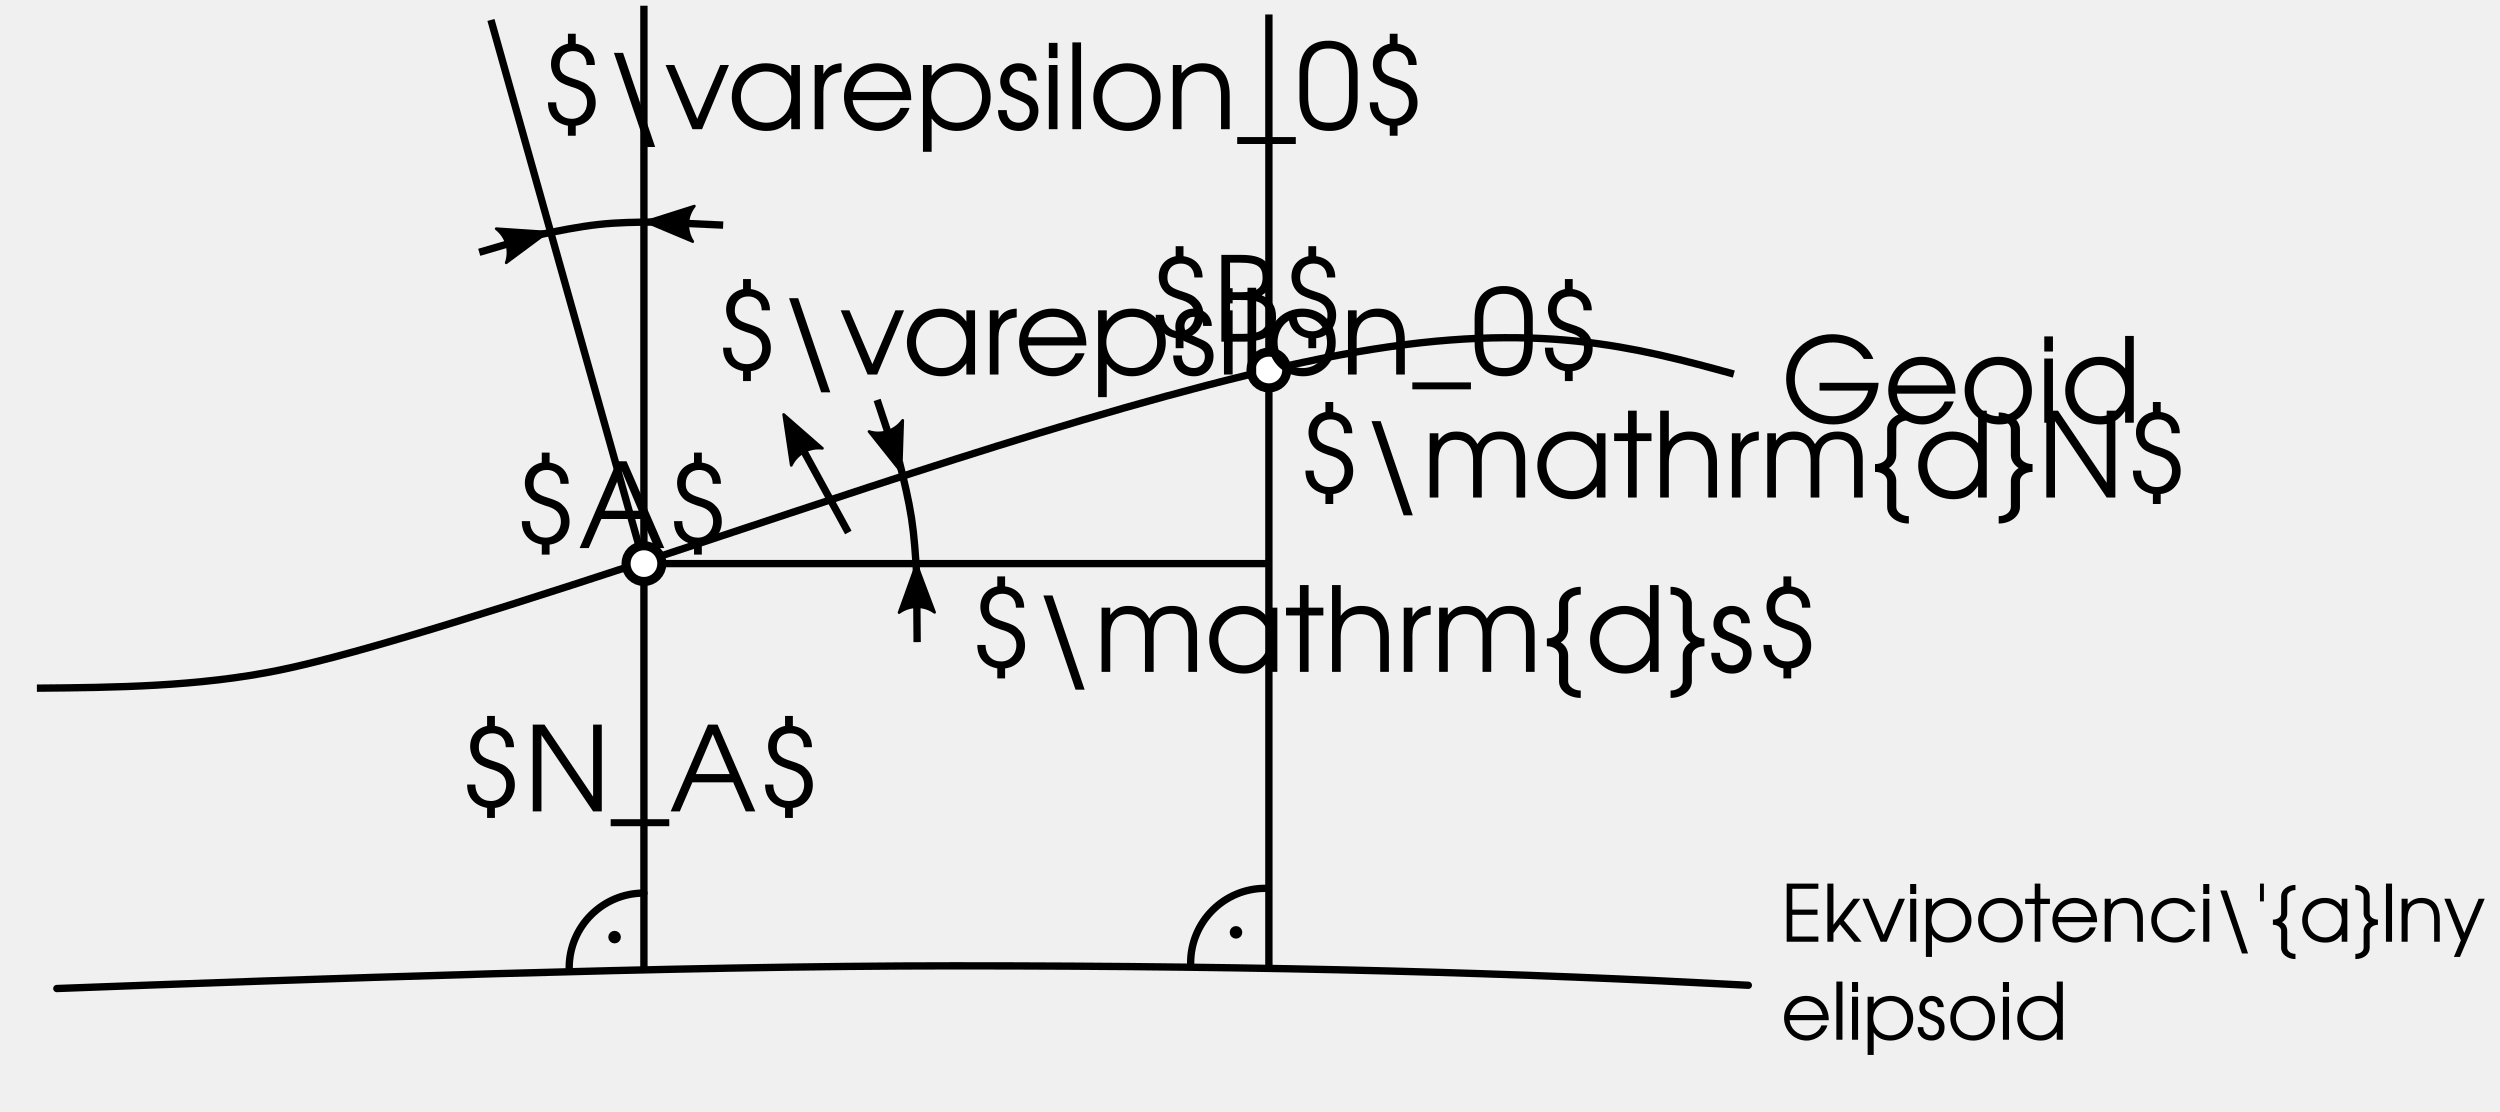
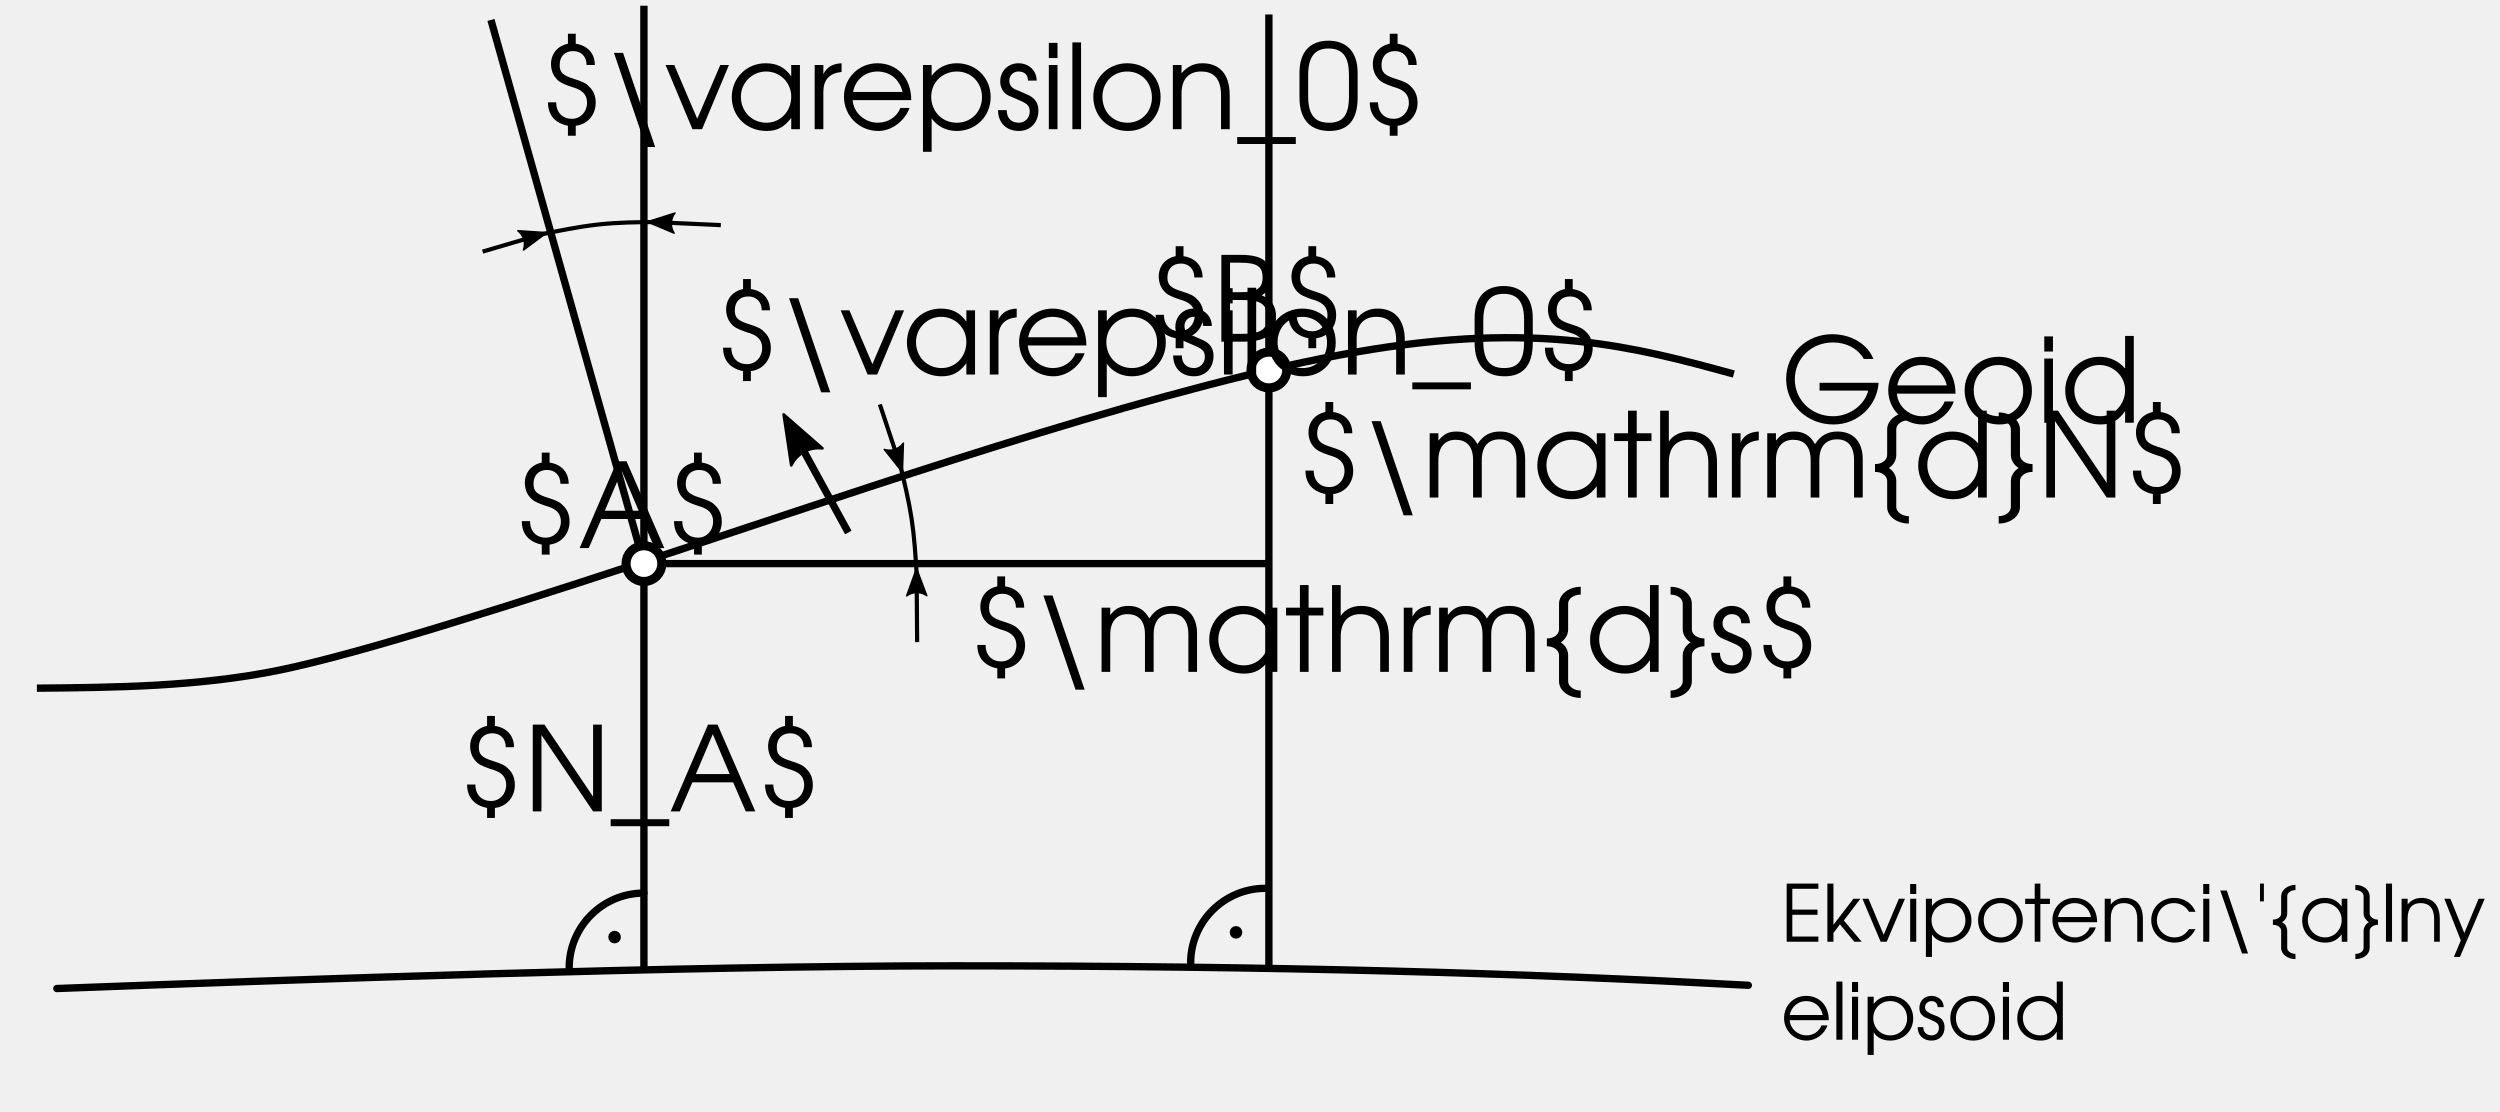
<svg xmlns="http://www.w3.org/2000/svg" xmlns:ns1="http://www.openswatchbook.org/uri/2009/osb" width="90mm" height="40mm" viewBox="0 0 90 40" version="1.1" id="svg8">
  <defs id="defs2">
    <marker style="overflow:visible" id="marker2446" refX="0" refY="0" orient="auto">
      <path transform="scale(-0.6)" d="M 8.719,4.034 -2.207,0.016 8.719,-4.002 c -1.745,2.372 -1.735,5.617 -6e-7,8.035 z" style="fill:#000000;fill-opacity:1;fill-rule:evenodd;stroke:#000000;stroke-width:0.625;stroke-linejoin:round;stroke-opacity:1" id="path2444" />
    </marker>
    <marker style="overflow:visible" id="marker2232" refX="0" refY="0" orient="auto">
      <path transform="scale(0.6)" d="M 8.719,4.034 -2.207,0.016 8.719,-4.002 c -1.745,2.372 -1.735,5.617 -6e-7,8.035 z" style="fill:#000000;fill-opacity:1;fill-rule:evenodd;stroke:#000000;stroke-width:0.625;stroke-linejoin:round;stroke-opacity:1" id="path2230" />
    </marker>
    <linearGradient id="linearGradient1205" ns1:paint="solid">
      <stop style="stop-color:#000000;stop-opacity:1;" offset="0" id="stop1203" />
    </linearGradient>
    <marker style="overflow:visible" id="marker4279" refX="0" refY="0" orient="auto">
      <path transform="scale(-0.6)" d="M 8.719,4.034 -2.207,0.016 8.719,-4.002 c -1.745,2.372 -1.735,5.617 -6e-7,8.035 z" style="fill:#000000;fill-opacity:1;fill-rule:evenodd;stroke:#000000;stroke-width:0.625;stroke-linejoin:round;stroke-opacity:1" id="path4277" />
    </marker>
    <marker style="overflow:visible" id="marker3811" refX="0" refY="0" orient="auto">
      <path transform="scale(-0.6)" d="M 8.719,4.034 -2.207,0.016 8.719,-4.002 c -1.745,2.372 -1.735,5.617 -6e-7,8.035 z" style="fill:#000000;fill-opacity:1;fill-rule:evenodd;stroke:#000000;stroke-width:0.625;stroke-linejoin:round;stroke-opacity:1" id="path3809" />
    </marker>
    <marker style="overflow:visible" id="marker2639" refX="0" refY="0" orient="auto">
      <path transform="scale(0.6)" d="M 8.719,4.034 -2.207,0.016 8.719,-4.002 c -1.745,2.372 -1.735,5.617 -6e-7,8.035 z" style="fill:#000000;fill-opacity:1;fill-rule:evenodd;stroke:#000000;stroke-width:0.625;stroke-linejoin:round;stroke-opacity:1" id="path2637" />
    </marker>
    <marker style="overflow:visible" id="Arrow1Mstart" refX="0" refY="0" orient="auto">
      <path transform="matrix(0.4,0,0,0.4,4,0)" style="fill:#000000;fill-opacity:1;fill-rule:evenodd;stroke:#000000;stroke-width:1pt;stroke-opacity:1" d="M 0,0 5,-5 -12.5,0 5,5 Z" id="path2093" />
    </marker>
    <marker style="overflow:visible" id="marker1847" refX="0" refY="0" orient="auto">
      <path transform="scale(-0.6)" d="M 8.719,4.034 -2.207,0.016 8.719,-4.002 c -1.745,2.372 -1.735,5.617 -6e-7,8.035 z" style="fill:#000000;fill-opacity:1;fill-rule:evenodd;stroke:#000000;stroke-width:0.625;stroke-linejoin:round;stroke-opacity:1" id="path1845" />
    </marker>
    <marker style="overflow:visible" id="Arrow2Mstart" refX="0" refY="0" orient="auto">
      <path transform="scale(0.6)" d="M 8.719,4.034 -2.207,0.016 8.719,-4.002 c -1.745,2.372 -1.735,5.617 -6e-7,8.035 z" style="fill:#000000;fill-opacity:1;fill-rule:evenodd;stroke:#000000;stroke-width:0.625;stroke-linejoin:round;stroke-opacity:1" id="path891" />
    </marker>
    <marker style="overflow:visible" id="marker1347" refX="0" refY="0" orient="auto">
      <path transform="matrix(-0.8,0,0,-0.8,-10,0)" style="fill:#000000;fill-opacity:1;fill-rule:evenodd;stroke:#000000;stroke-width:1pt;stroke-opacity:1" d="M 0,0 5,-5 -12.5,0 5,5 Z" id="path1345" />
    </marker>
    <marker style="overflow:visible" id="marker1259" refX="0" refY="0" orient="auto">
      <path transform="scale(-0.6)" d="M 8.719,4.034 -2.207,0.016 8.719,-4.002 c -1.745,2.372 -1.735,5.617 -6e-7,8.035 z" style="fill:#000000;fill-opacity:1;fill-rule:evenodd;stroke:#000000;stroke-width:0.625;stroke-linejoin:round;stroke-opacity:1" id="path1257" />
    </marker>
    <marker style="overflow:visible" id="Arrow2Mend" refX="0" refY="0" orient="auto">
      <path transform="scale(-0.6)" d="M 8.719,4.034 -2.207,0.016 8.719,-4.002 c -1.745,2.372 -1.735,5.617 -6e-7,8.035 z" style="fill:#000000;fill-opacity:1;fill-rule:evenodd;stroke:#000000;stroke-width:0.625;stroke-linejoin:round;stroke-opacity:1" id="path894" />
    </marker>
    <marker style="overflow:visible" id="Arrow1Mend" refX="0" refY="0" orient="auto">
      <path transform="matrix(-0.4,0,0,-0.4,-4,0)" style="fill:#000000;fill-opacity:1;fill-rule:evenodd;stroke:#000000;stroke-width:1pt;stroke-opacity:1" d="M 0,0 5,-5 -12.5,0 5,5 Z" id="path876" />
    </marker>
    <marker style="overflow:visible" id="Arrow2Lend" refX="0" refY="0" orient="auto">
      <path transform="matrix(-1.1,0,0,-1.1,-1.1,0)" d="M 8.719,4.034 -2.207,0.016 8.719,-4.002 c -1.745,2.372 -1.735,5.617 -6e-7,8.035 z" style="fill:#000000;fill-opacity:1;fill-rule:evenodd;stroke:#000000;stroke-width:0.625;stroke-linejoin:round;stroke-opacity:1" id="path888" />
    </marker>
    <marker style="overflow:visible" id="Arrow1Lend" refX="0" refY="0" orient="auto">
      <path transform="matrix(-0.8,0,0,-0.8,-10,0)" style="fill:#000000;fill-opacity:1;fill-rule:evenodd;stroke:#000000;stroke-width:1pt;stroke-opacity:1" d="M 0,0 5,-5 -12.5,0 5,5 Z" id="path870" />
    </marker>
    <marker style="overflow:visible" id="marker1945-6" refX="0" refY="0" orient="auto">
      <path transform="scale(-0.6)" d="M 8.719,4.034 -2.207,0.016 8.719,-4.002 c -1.745,2.372 -1.735,5.617 -6e-7,8.035 z" style="fill:#000000;fill-opacity:1;fill-rule:evenodd;stroke:#000000;stroke-width:0.625;stroke-linejoin:round;stroke-opacity:1" id="path1943-2" />
    </marker>
    <marker style="overflow:visible" id="marker1945-1" refX="0" refY="0" orient="auto">
      <path transform="scale(-0.6)" d="M 8.719,4.034 -2.207,0.016 8.719,-4.002 c -1.745,2.372 -1.735,5.617 -6e-7,8.035 z" style="fill:#000000;fill-opacity:1;fill-rule:evenodd;stroke:#000000;stroke-width:0.625;stroke-linejoin:round;stroke-opacity:1" id="path1943-0" />
    </marker>
    <marker style="overflow:visible" id="marker1945-0" refX="0" refY="0" orient="auto">
      <path transform="scale(-0.6)" d="M 8.719,4.034 -2.207,0.016 8.719,-4.002 c -1.745,2.372 -1.735,5.617 -6e-7,8.035 z" style="fill:#000000;fill-opacity:1;fill-rule:evenodd;stroke:#000000;stroke-width:0.625;stroke-linejoin:round;stroke-opacity:1" id="path1943-8" />
    </marker>
    <marker style="overflow:visible" id="marker1847-6" refX="0" refY="0" orient="auto">
      <path transform="scale(-0.6)" d="M 8.719,4.034 -2.207,0.016 8.719,-4.002 c -1.745,2.372 -1.735,5.617 -6e-7,8.035 z" style="fill:#000000;fill-opacity:1;fill-rule:evenodd;stroke:#000000;stroke-width:0.625;stroke-linejoin:round;stroke-opacity:1" id="path1845-8" />
    </marker>
    <marker style="overflow:visible" id="marker1847-68" refX="0" refY="0" orient="auto">
      <path transform="scale(-0.6)" d="M 8.719,4.034 -2.207,0.016 8.719,-4.002 c -1.745,2.372 -1.735,5.617 -6e-7,8.035 z" style="fill:#000000;fill-opacity:1;fill-rule:evenodd;stroke:#000000;stroke-width:0.625;stroke-linejoin:round;stroke-opacity:1" id="path1845-5" />
    </marker>
    <marker style="overflow:visible" id="marker1945-3" refX="0" refY="0" orient="auto">
      <path transform="scale(-0.6)" d="M 8.719,4.034 -2.207,0.016 8.719,-4.002 c -1.745,2.372 -1.735,5.617 -6e-7,8.035 z" style="fill:#000000;fill-opacity:1;fill-rule:evenodd;stroke:#000000;stroke-width:0.625;stroke-linejoin:round;stroke-opacity:1" id="path1943-6" />
    </marker>
    <marker style="overflow:visible" id="marker1847-5" refX="0" refY="0" orient="auto">
      <path transform="scale(-0.6)" d="M 8.719,4.034 -2.207,0.016 8.719,-4.002 c -1.745,2.372 -1.735,5.617 -6e-7,8.035 z" style="fill:#000000;fill-opacity:1;fill-rule:evenodd;stroke:#000000;stroke-width:0.625;stroke-linejoin:round;stroke-opacity:1" id="path1845-3" />
    </marker>
    <marker style="overflow:visible" id="marker1847-9" refX="0" refY="0" orient="auto">
      <path transform="scale(-0.6)" d="M 8.719,4.034 -2.207,0.016 8.719,-4.002 c -1.745,2.372 -1.735,5.617 -6e-7,8.035 z" style="fill:#000000;fill-opacity:1;fill-rule:evenodd;stroke:#000000;stroke-width:0.625;stroke-linejoin:round;stroke-opacity:1" id="path1845-2" />
    </marker>
    <marker style="overflow:visible" id="marker4279-6" refX="0" refY="0" orient="auto">
      <path transform="scale(-0.6)" d="M 8.719,4.034 -2.207,0.016 8.719,-4.002 c -1.745,2.372 -1.735,5.617 -6e-7,8.035 z" style="fill:#000000;fill-opacity:1;fill-rule:evenodd;stroke:#000000;stroke-width:0.625;stroke-linejoin:round;stroke-opacity:1" id="path4277-0" />
    </marker>
    <marker style="overflow:visible" id="marker4279-2" refX="0" refY="0" orient="auto">
      <path transform="scale(-0.6)" d="M 8.719,4.034 -2.207,0.016 8.719,-4.002 c -1.745,2.372 -1.735,5.617 -6e-7,8.035 z" style="fill:#000000;fill-opacity:1;fill-rule:evenodd;stroke:#000000;stroke-width:0.625;stroke-linejoin:round;stroke-opacity:1" id="path4277-7" />
    </marker>
    <marker style="overflow:visible" id="marker4279-5" refX="0" refY="0" orient="auto">
      <path transform="scale(-0.6)" d="M 8.719,4.034 -2.207,0.016 8.719,-4.002 c -1.745,2.372 -1.735,5.617 -6e-7,8.035 z" style="fill:#000000;fill-opacity:1;fill-rule:evenodd;stroke:#000000;stroke-width:0.625;stroke-linejoin:round;stroke-opacity:1" id="path4277-04" />
    </marker>
    <marker style="overflow:visible" id="marker1259-3" refX="0" refY="0" orient="auto">
      <path transform="scale(-0.6)" d="M 8.719,4.034 -2.207,0.016 8.719,-4.002 c -1.745,2.372 -1.735,5.617 -6e-7,8.035 z" style="fill:#000000;fill-opacity:1;fill-rule:evenodd;stroke:#000000;stroke-width:0.625;stroke-linejoin:round;stroke-opacity:1" id="path1257-6" />
    </marker>
    <marker style="overflow:visible" id="marker4279-7" refX="0" refY="0" orient="auto">
      <path transform="scale(-0.6)" d="M 8.719,4.034 -2.207,0.016 8.719,-4.002 c -1.745,2.372 -1.735,5.617 -6e-7,8.035 z" style="fill:#000000;fill-opacity:1;fill-rule:evenodd;stroke:#000000;stroke-width:0.625;stroke-linejoin:round;stroke-opacity:1" id="path4277-5" />
    </marker>
    <marker style="overflow:visible" id="marker4279-3" refX="0" refY="0" orient="auto">
      <path transform="scale(-0.6)" d="M 8.719,4.034 -2.207,0.016 8.719,-4.002 c -1.745,2.372 -1.735,5.617 -6e-7,8.035 z" style="fill:#000000;fill-opacity:1;fill-rule:evenodd;stroke:#000000;stroke-width:0.625;stroke-linejoin:round;stroke-opacity:1" id="path4277-6" />
    </marker>
    <marker style="overflow:visible" id="marker4279-3-5" refX="0" refY="0" orient="auto">
      <path transform="scale(-0.6)" d="M 8.719,4.034 -2.207,0.016 8.719,-4.002 c -1.745,2.372 -1.735,5.617 -6e-7,8.035 z" style="fill:#000000;fill-opacity:1;fill-rule:evenodd;stroke:#000000;stroke-width:0.625;stroke-linejoin:round;stroke-opacity:1" id="path4277-6-3" />
    </marker>
    <marker style="overflow:visible" id="marker4279-3-5-6" refX="0" refY="0" orient="auto">
      <path transform="scale(-0.6)" d="M 8.719,4.034 -2.207,0.016 8.719,-4.002 c -1.745,2.372 -1.735,5.617 -6e-7,8.035 z" style="fill:#000000;fill-opacity:1;fill-rule:evenodd;stroke:#000000;stroke-width:0.625;stroke-linejoin:round;stroke-opacity:1" id="path4277-6-3-2" />
    </marker>
    <marker style="overflow:visible" id="marker4279-3-5-1" refX="0" refY="0" orient="auto">
      <path transform="scale(-0.6)" d="M 8.719,4.034 -2.207,0.016 8.719,-4.002 c -1.745,2.372 -1.735,5.617 -6e-7,8.035 z" style="fill:#000000;fill-opacity:1;fill-rule:evenodd;stroke:#000000;stroke-width:0.625;stroke-linejoin:round;stroke-opacity:1" id="path4277-6-3-27" />
    </marker>
    <marker style="overflow:visible" id="marker4279-4" refX="0" refY="0" orient="auto">
      <path transform="scale(-0.6)" d="M 8.719,4.034 -2.207,0.016 8.719,-4.002 c -1.745,2.372 -1.735,5.617 -6e-7,8.035 z" style="fill:#000000;fill-opacity:1;fill-rule:evenodd;stroke:#000000;stroke-width:0.625;stroke-linejoin:round;stroke-opacity:1" id="path4277-05" />
    </marker>
    <marker style="overflow:visible" id="marker2639-9" refX="0" refY="0" orient="auto">
      <path transform="scale(0.6)" d="M 8.719,4.034 -2.207,0.016 8.719,-4.002 c -1.745,2.372 -1.735,5.617 -6e-7,8.035 z" style="fill:#000000;fill-opacity:1;fill-rule:evenodd;stroke:#000000;stroke-width:0.625;stroke-linejoin:round;stroke-opacity:1" id="path2637-4" />
    </marker>
  </defs>
  <g id="layer1" style="display:inline;mix-blend-mode:normal">
    <path id="path1373" style="fill:none;fill-rule:evenodd;stroke:#000000;stroke-width:0.265;stroke-linecap:round;stroke-linejoin:bevel;paint-order:fill markers stroke" d="m 2.047,35.587 c 8.714,-0.328 22.381,-0.817 32.299,-0.817 11.699,0 20.417,0.26 28.593,0.7" />
    <text xml:space="preserve" style="font-style:normal;font-variant:normal;font-weight:normal;font-stretch:normal;font-size:10.583px;line-height:1.25;font-family:Karumbi;-inkscape-font-specification:Karumbi;letter-spacing:0px;word-spacing:0px;fill:#000000;fill-opacity:1;stroke:none;stroke-width:0.265" x="33.116" y="33.907" id="text2175">
      <tspan id="tspan2173" x="33.116" y="33.907" style="stroke-width:0.265" />
    </text>
    <path style="fill:none;stroke:#000000;stroke-width:0.265px;stroke-linecap:butt;stroke-linejoin:miter;stroke-opacity:1" d="m 1.328,24.774 c 2.757,-0.024 5.812,-0.05 8.735,-0.65 2.923,-0.6 8.479,-2.362 15.575,-4.718 7.096,-2.356 16.649,-5.597 23.188,-6.734 6.539,-1.137 10.066,-0.172 13.592,0.794" id="path1376" />
-     <path style="fill:none;stroke:#000000;stroke-width:0.265px;stroke-linecap:butt;stroke-linejoin:miter;stroke-opacity:1" d="m 19.375,8.458 c 0.735,-0.15 1.47,-0.3 2.172,-0.377 0.701,-0.077 1.369,-0.082 2.036,-0.088" id="path1604" />
+     <path style="fill:none;stroke:#000000;stroke-width:0.15;stroke-linecap:butt;stroke-linejoin:miter;stroke-opacity:1;stroke-miterlimit:4;stroke-dasharray:none" d="m 19.375,8.458 c 0.735,-0.15 1.47,-0.3 2.172,-0.377 0.701,-0.077 1.369,-0.082 2.036,-0.088" id="path1604" />
    <path style="fill:none;stroke:#000000;stroke-width:0.265px;stroke-linecap:butt;stroke-linejoin:miter;stroke-opacity:1" d="m 23.181,34.916 c 0,0 0,-34.71 0,-34.71" id="path1380" />
    <path style="fill:none;stroke:#000000;stroke-width:0.265px;stroke-linecap:butt;stroke-linejoin:miter;stroke-opacity:1" d="m 23.164,20.224 c 0,0 -5.49,-19.506 -5.49,-19.506" id="path1384" />
    <path style="display:inline;mix-blend-mode:normal;fill:none;stroke:#000000;stroke-width:0.265px;stroke-linecap:butt;stroke-linejoin:miter;stroke-opacity:1" d="m 45.68,34.952 c 0,0 0,-34.432 0,-34.432" id="path1380-0" />
    <path style="fill:none;stroke:#000000;stroke-width:0.265px;stroke-linecap:butt;stroke-linejoin:miter;stroke-opacity:1" d="m 23.181,20.29 c 0,0 22.499,2.64e-4 22.499,2.64e-4" id="path1451" />
-     <path style="fill:none;stroke:#000000;stroke-width:0.265px;stroke-linecap:butt;stroke-linejoin:miter;stroke-opacity:1;marker-start:url(#marker2639)" d="m 23.583,7.993 c 0.817,0.037 1.634,0.074 2.451,0.111" id="path1656" />
-     <path style="fill:none;stroke:#000000;stroke-width:0.265px;stroke-linecap:butt;stroke-linejoin:miter;stroke-opacity:1;marker-end:url(#marker4279)" d="m 17.252,9.083 c 0.708,-0.208 1.415,-0.417 2.123,-0.625" id="path1672" />
-     <path style="display:inline;mix-blend-mode:normal;fill:none;stroke:#000000;stroke-width:0.265px;stroke-linecap:butt;stroke-linejoin:miter;stroke-opacity:1" d="m 32.379,16.63 c 0.166,0.678 0.333,1.356 0.436,2.028 0.103,0.672 0.143,1.338 0.184,2.005" id="path1604-6" />
-     <path style="display:inline;mix-blend-mode:normal;fill:none;stroke:#000000;stroke-width:0.265px;stroke-linecap:butt;stroke-linejoin:miter;stroke-opacity:1;marker-start:url(#marker2639-9)" d="m 32.998,20.662 c 0.006,0.818 0.012,1.636 0.019,2.454" id="path1656-9" />
-     <path style="display:inline;mix-blend-mode:normal;fill:none;stroke:#000000;stroke-width:0.265px;stroke-linecap:butt;stroke-linejoin:miter;stroke-opacity:1;marker-end:url(#marker4279-4)" d="m 31.577,14.398 c 0.249,0.751 0.499,1.501 0.748,2.252" id="path1672-2" />
+     <path style="fill:none;stroke:#000000;stroke-width:0.15;stroke-linecap:butt;stroke-linejoin:miter;stroke-miterlimit:4;stroke-dasharray:none;stroke-opacity:1;marker-start:url(#marker2639)" d="m 23.499,7.994 c 0.817,0.037 1.634,0.074 2.451,0.111" id="path1656" />
+     <path style="fill:none;stroke:#000000;stroke-width:0.15;stroke-linecap:butt;stroke-linejoin:miter;stroke-miterlimit:4;stroke-dasharray:none;stroke-opacity:1;marker-end:url(#marker4279)" d="m 17.374,9.058 c 0.708,-0.208 1.415,-0.417 2.123,-0.625" id="path1672" />
+     <path style="display:inline;mix-blend-mode:normal;fill:none;stroke:#000000;stroke-width:0.15;stroke-linecap:butt;stroke-linejoin:miter;stroke-opacity:1;stroke-miterlimit:4;stroke-dasharray:none" d="m 32.379,16.63 c 0.166,0.678 0.333,1.356 0.436,2.028 0.103,0.672 0.143,1.338 0.184,2.005" id="path1604-6" />
+     <path style="display:inline;mix-blend-mode:normal;fill:none;stroke:#000000;stroke-width:0.15;stroke-linecap:butt;stroke-linejoin:miter;stroke-miterlimit:4;stroke-dasharray:none;stroke-opacity:1;marker-start:url(#marker2639-9)" d="m 32.998,20.662 c 0.006,0.818 0.012,1.636 0.019,2.454" id="path1656-9" />
+     <path style="display:inline;mix-blend-mode:normal;fill:none;stroke:#000000;stroke-width:0.15;stroke-linecap:butt;stroke-linejoin:miter;stroke-miterlimit:4;stroke-dasharray:none;stroke-opacity:1;marker-end:url(#marker4279-4)" d="m 31.675,14.56 c 0.249,0.751 0.499,1.501 0.748,2.252" id="path1672-2" />
  </g>
  <g id="layer3" style="display:inline" />
  <g id="layer2" style="display:inline">
    <text xml:space="preserve" style="font-size:2.822px;line-height:1.25;font-family:'TeX Gyre Adventor';-inkscape-font-specification:'TeX Gyre Adventor, Normal';letter-spacing:0px;word-spacing:0px;display:inline;stroke-width:0.265" x="64.102" y="33.903" id="text3665">
      <tspan id="tspan3663" x="64.102" y="33.903" style="font-style:normal;font-variant:normal;font-weight:normal;font-stretch:normal;font-size:2.822px;font-family:'TeX Gyre Adventor';-inkscape-font-specification:'TeX Gyre Adventor';stroke-width:0.265">Ekvipotenci\'{a}lny</tspan>
      <tspan x="64.102" y="37.431" style="font-style:normal;font-variant:normal;font-weight:normal;font-stretch:normal;font-size:2.822px;font-family:'TeX Gyre Adventor';-inkscape-font-specification:'TeX Gyre Adventor';stroke-width:0.265" id="tspan1389">elipsoid</tspan>
    </text>
    <text xml:space="preserve" style="font-size:4.233px;line-height:1.25;font-family:'TeX Gyre Adventor';-inkscape-font-specification:'TeX Gyre Adventor, Normal';letter-spacing:0px;word-spacing:0px;display:inline;stroke-width:0.265" x="64.113" y="15.219" id="text3665-3">
      <tspan x="64.113" y="15.219" style="font-style:normal;font-variant:normal;font-weight:normal;font-stretch:normal;font-family:'TeX Gyre Adventor';-inkscape-font-specification:'TeX Gyre Adventor';stroke-width:0.265" id="tspan1389-0">Geoid</tspan>
    </text>
    <text xml:space="preserve" style="font-size:4.233px;line-height:1.25;font-family:'TeX Gyre Adventor';-inkscape-font-specification:'TeX Gyre Adventor, Normal';letter-spacing:0px;word-spacing:0px;display:inline;stroke-width:0.265" x="16.502" y="29.211" id="text3665-3-3">
      <tspan x="16.502" y="29.211" style="font-style:normal;font-variant:normal;font-weight:normal;font-stretch:normal;font-family:'TeX Gyre Adventor';-inkscape-font-specification:'TeX Gyre Adventor';stroke-width:0.265" id="tspan1389-0-7">$N_A$</tspan>
    </text>
    <text xml:space="preserve" style="font-size:4.233px;line-height:1.25;font-family:'TeX Gyre Adventor';-inkscape-font-specification:'TeX Gyre Adventor, Normal';letter-spacing:0px;word-spacing:0px;display:inline;stroke-width:0.265" x="46.684" y="17.911" id="text3665-3-3-9">
      <tspan x="46.684" y="17.911" style="font-style:normal;font-variant:normal;font-weight:normal;font-stretch:normal;font-family:'TeX Gyre Adventor';-inkscape-font-specification:'TeX Gyre Adventor';stroke-width:0.265" id="tspan1389-0-7-2">$\mathrm{d}N$</tspan>
    </text>
    <text xml:space="preserve" style="font-size:4.233px;line-height:1.25;font-family:'TeX Gyre Adventor';-inkscape-font-specification:'TeX Gyre Adventor, Normal';letter-spacing:0px;word-spacing:0px;display:inline;stroke-width:0.265" x="34.87" y="24.186" id="text3665-3-3-9-2">
      <tspan x="34.87" y="24.186" style="font-style:normal;font-variant:normal;font-weight:normal;font-stretch:normal;font-family:'TeX Gyre Adventor';-inkscape-font-specification:'TeX Gyre Adventor';stroke-width:0.265" id="tspan1389-0-7-2-8">$\mathrm{d}s$</tspan>
    </text>
    <text xml:space="preserve" style="font-size:4.233px;line-height:1.25;font-family:'TeX Gyre Adventor';-inkscape-font-specification:'TeX Gyre Adventor, Normal';letter-spacing:0px;word-spacing:0px;display:inline;stroke-width:0.265" x="18.471" y="19.729" id="text3665-3-3-6">
      <tspan x="18.471" y="19.729" style="font-style:normal;font-variant:normal;font-weight:normal;font-stretch:normal;font-family:'TeX Gyre Adventor';-inkscape-font-specification:'TeX Gyre Adventor';stroke-width:0.265" id="tspan1389-0-7-1">$A$</tspan>
    </text>
    <text xml:space="preserve" style="font-size:4.233px;line-height:1.25;font-family:'TeX Gyre Adventor';-inkscape-font-specification:'TeX Gyre Adventor, Normal';letter-spacing:0px;word-spacing:0px;display:inline;stroke-width:0.265" x="41.292" y="12.302" id="text3665-3-3-6-0">
      <tspan x="41.292" y="12.302" style="font-style:normal;font-variant:normal;font-weight:normal;font-stretch:normal;font-family:'TeX Gyre Adventor';-inkscape-font-specification:'TeX Gyre Adventor';stroke-width:0.265" id="tspan1389-0-7-1-6">$B$</tspan>
    </text>
    <circle style="display:inline;mix-blend-mode:normal;fill:#ffffff;fill-opacity:1;stroke:#000000;stroke-width:0.655;stroke-linecap:round;stroke-linejoin:round;stroke-miterlimit:4;stroke-dasharray:none;stroke-opacity:1;paint-order:stroke fill markers" id="path2037-4" cx="45.68" cy="13.32" r="0.481" />
    <circle style="display:inline;mix-blend-mode:normal;fill:#ffffff;fill-opacity:1;stroke:#000000;stroke-width:0.655;stroke-linecap:round;stroke-linejoin:round;stroke-miterlimit:4;stroke-dasharray:none;stroke-opacity:1;paint-order:stroke fill markers" id="path2037-4-7" cx="23.182" cy="20.29" r="0.481" />
    <text xml:space="preserve" style="font-size:4.233px;line-height:1.25;font-family:'TeX Gyre Adventor';-inkscape-font-specification:'TeX Gyre Adventor, Normal';letter-spacing:0px;word-spacing:0px;display:inline;stroke-width:0.265" x="19.414" y="4.651" id="text3665-3-3-6-0-2">
      <tspan x="19.414" y="4.651" style="font-style:normal;font-variant:normal;font-weight:normal;font-stretch:normal;font-family:'TeX Gyre Adventor';-inkscape-font-specification:'TeX Gyre Adventor';stroke-width:0.265" id="tspan1389-0-7-1-6-5">$\varepsilon_0$</tspan>
    </text>
    <text xml:space="preserve" style="font-size:4.233px;line-height:1.25;font-family:'TeX Gyre Adventor';-inkscape-font-specification:'TeX Gyre Adventor, Normal';letter-spacing:0px;word-spacing:0px;display:inline;stroke-width:0.265" x="25.719" y="13.484" id="text3665-3-3-6-0-2-4">
      <tspan x="25.719" y="13.484" style="font-style:normal;font-variant:normal;font-weight:normal;font-stretch:normal;font-family:'TeX Gyre Adventor';-inkscape-font-specification:'TeX Gyre Adventor';stroke-width:0.265" id="tspan1389-0-7-1-6-5-7">$\varepsilon_0$</tspan>
    </text>
    <path style="fill:none;stroke:#000000;stroke-width:0.265px;stroke-linecap:butt;stroke-linejoin:miter;stroke-opacity:1;marker-end:url(#marker2446)" d="m 30.539,19.171 c 0,0 -2.156,-3.943 -2.156,-3.943" id="path2220" />
    <path id="path2666" style="fill:none;fill-rule:evenodd;stroke:#000000;stroke-width:0.265;stroke-linecap:round;stroke-linejoin:bevel;paint-order:fill markers stroke" d="m 20.491,34.841 c 0,-1.485 1.204,-2.69 2.69,-2.69" />
    <circle style="display:inline;mix-blend-mode:normal;fill:#000000;fill-opacity:1;stroke:#000000;stroke-width:0.25;stroke-linecap:butt;stroke-linejoin:round;stroke-miterlimit:4;stroke-dasharray:none;stroke-dashoffset:0;stroke-opacity:1" id="path9634" cx="22.125" cy="33.736" r="0.102" />
    <path id="path2666-6" style="display:inline;fill:none;fill-rule:evenodd;stroke:#000000;stroke-width:0.265;stroke-linecap:round;stroke-linejoin:bevel;paint-order:fill markers stroke" d="m 42.863,34.67 c 0,-1.485 1.204,-2.69 2.69,-2.69" />
    <circle style="display:inline;mix-blend-mode:normal;fill:#000000;fill-opacity:1;stroke:#000000;stroke-width:0.25;stroke-linecap:butt;stroke-linejoin:round;stroke-miterlimit:4;stroke-dasharray:none;stroke-dashoffset:0;stroke-opacity:1" id="path9634-7" cx="44.496" cy="33.565" r="0.102" />
  </g>
</svg>
